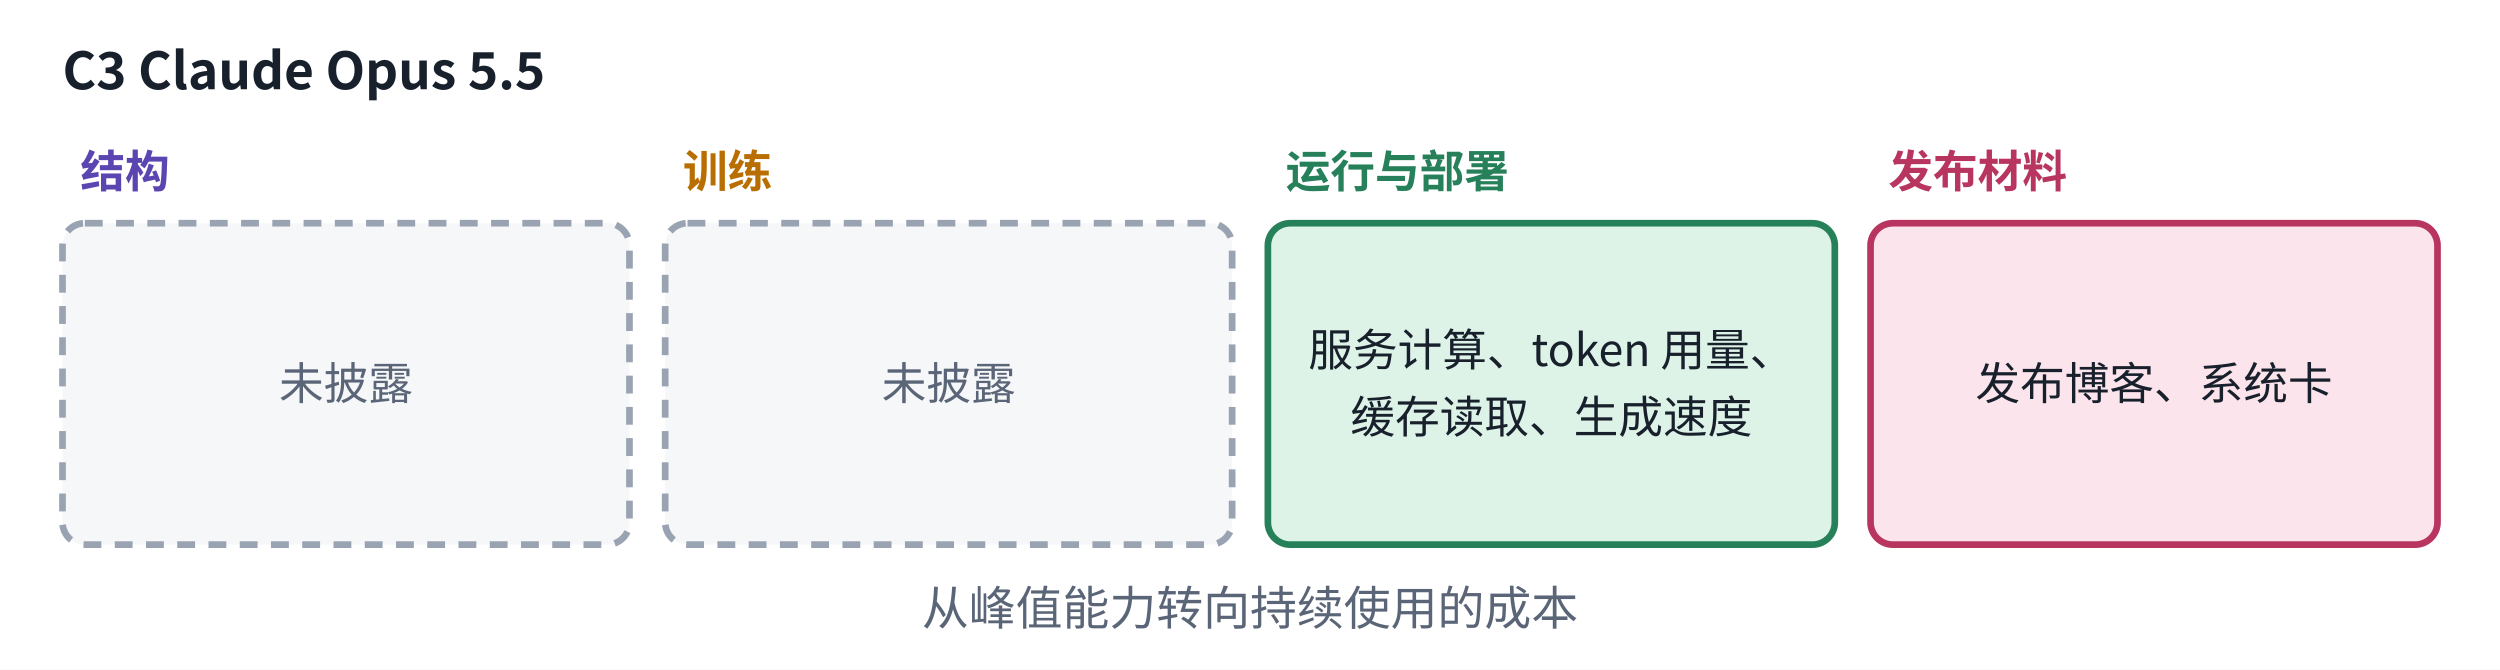
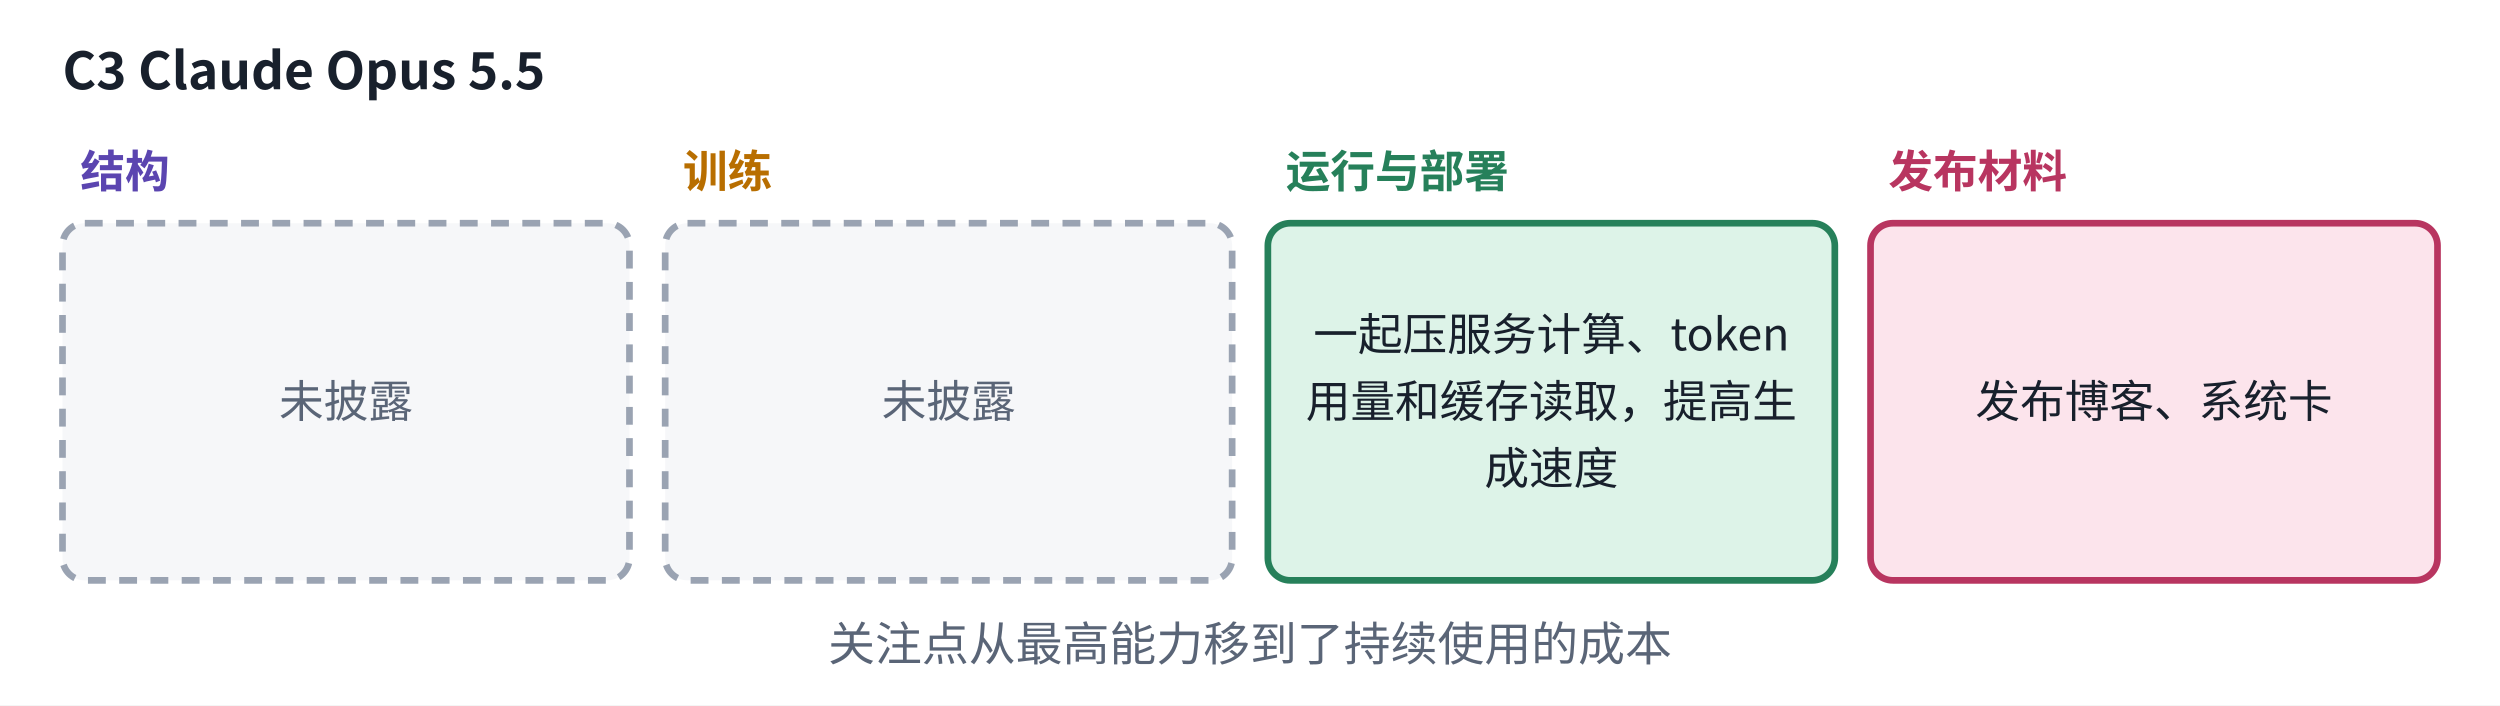
- <svg xmlns="http://www.w3.org/2000/svg" viewBox="0 0 560 150" width="560" height="150" role="img" aria-label="Claude Opus 5.5 发布卡">
+ <svg xmlns="http://www.w3.org/2000/svg" viewBox="0 0 560 158" width="560" height="158" role="img" aria-label="Claude Opus 5.5 发布卡">
  <defs>
    <marker id="ah-cardc3" viewBox="0 0 10 10" refX="9" refY="5" markerWidth="7" markerHeight="7" orient="auto-start-reverse">
      <path d="M0,0 L10,5 L0,10 z" fill="#5A6577" />
    </marker>
  </defs>
-   <rect x="0" y="0" width="560" height="150" fill="#ffffff" />
-   <rect x="14" y="50" width="127" height="72" rx="5" fill="#F6F7F9" stroke="#9AA3B2" stroke-width="1.5" stroke-dasharray="4 3" />
-   <rect x="149" y="50" width="127" height="72" rx="5" fill="#F6F7F9" stroke="#9AA3B2" stroke-width="1.5" stroke-dasharray="4 3" />
-   <rect x="284" y="50" width="127" height="72" rx="5" fill="#DDF3E8" stroke="#26805A" stroke-width="1.5" />
-   <rect x="419" y="50" width="127" height="72" rx="5" fill="#FCE4EC" stroke="#B83560" stroke-width="1.5" />
+   <rect x="0" y="0" width="560" height="158" fill="#ffffff" />
+   <rect x="14" y="50" width="127" height="80" rx="5" fill="#F6F7F9" stroke="#9AA3B2" stroke-width="1.5" stroke-dasharray="4 3" />
+   <rect x="149" y="50" width="127" height="80" rx="5" fill="#F6F7F9" stroke="#9AA3B2" stroke-width="1.5" stroke-dasharray="4 3" />
+   <rect x="284" y="50" width="127" height="80" rx="5" fill="#DDF3E8" stroke="#26805A" stroke-width="1.5" />
+   <rect x="419" y="50" width="127" height="80" rx="5" fill="#FCE4EC" stroke="#B83560" stroke-width="1.5" />
  <text x="14" y="20" text-anchor="start" font-size="11.5" font-weight="700" fill="#18202C" font-family="PingFang SC, Noto Sans CJK SC, Microsoft YaHei, sans-serif">C3  Claude Opus 5.5</text>
  <text x="18" y="42" text-anchor="start" font-size="10" font-weight="600" fill="#5B45B0" font-family="PingFang SC, Noto Sans CJK SC, Microsoft YaHei, sans-serif">结构</text>
-   <text x="77.5" y="89.5" text-anchor="middle" font-size="10" font-weight="400" fill="#5A6577" font-family="PingFang SC, Noto Sans CJK SC, Microsoft YaHei, sans-serif">未披露</text>
+   <text x="77.5" y="93.5" text-anchor="middle" font-size="10" font-weight="400" fill="#5A6577" font-family="PingFang SC, Noto Sans CJK SC, Microsoft YaHei, sans-serif">未披露</text>
  <text x="153" y="42" text-anchor="start" font-size="10" font-weight="600" fill="#B86E00" font-family="PingFang SC, Noto Sans CJK SC, Microsoft YaHei, sans-serif">训练</text>
-   <text x="212.5" y="89.5" text-anchor="middle" font-size="10" font-weight="400" fill="#5A6577" font-family="PingFang SC, Noto Sans CJK SC, Microsoft YaHei, sans-serif">未披露</text>
+   <text x="212.5" y="93.5" text-anchor="middle" font-size="10" font-weight="400" fill="#5A6577" font-family="PingFang SC, Noto Sans CJK SC, Microsoft YaHei, sans-serif">未披露</text>
  <text x="288" y="42" text-anchor="start" font-size="10" font-weight="600" fill="#26805A" font-family="PingFang SC, Noto Sans CJK SC, Microsoft YaHei, sans-serif">运行与部署</text>
-   <text x="347.5" y="82" text-anchor="middle" font-size="10" font-weight="400" fill="#18202C" font-family="PingFang SC, Noto Sans CJK SC, Microsoft YaHei, sans-serif">服务计算、token 用量、</text>
-   <text x="347.5" y="97" text-anchor="middle" font-size="10" font-weight="400" fill="#18202C" font-family="PingFang SC, Noto Sans CJK SC, Microsoft YaHei, sans-serif">缓存读取、生成速度</text>
+   <text x="347.5" y="78.5" text-anchor="middle" font-size="10" font-weight="400" fill="#18202C" font-family="PingFang SC, Noto Sans CJK SC, Microsoft YaHei, sans-serif">一起压服务计算、token</text>
+   <text x="347.5" y="93.5" text-anchor="middle" font-size="10" font-weight="400" fill="#18202C" font-family="PingFang SC, Noto Sans CJK SC, Microsoft YaHei, sans-serif">用量和缓存读取，提高生</text>
+   <text x="347.5" y="108.5" text-anchor="middle" font-size="10" font-weight="400" fill="#18202C" font-family="PingFang SC, Noto Sans CJK SC, Microsoft YaHei, sans-serif">成速度</text>
  <text x="423" y="42" text-anchor="start" font-size="10" font-weight="600" fill="#B83560" font-family="PingFang SC, Noto Sans CJK SC, Microsoft YaHei, sans-serif">发布材料</text>
-   <text x="482.5" y="89.5" text-anchor="middle" font-size="10" font-weight="400" fill="#18202C" font-family="PingFang SC, Noto Sans CJK SC, Microsoft YaHei, sans-serif">发布博客、系统卡</text>
-   <text x="280" y="140" text-anchor="middle" font-size="10.5" font-weight="500" fill="#5A6577" font-family="PingFang SC, Noto Sans CJK SC, Microsoft YaHei, sans-serif">从峰值能力转向持续使用的成本</text>
+   <text x="482.5" y="93.5" text-anchor="middle" font-size="10" font-weight="400" fill="#18202C" font-family="PingFang SC, Noto Sans CJK SC, Microsoft YaHei, sans-serif">发布博客、系统卡</text>
+   <text x="280" y="148" text-anchor="middle" font-size="10.5" font-weight="500" fill="#5A6577" font-family="PingFang SC, Noto Sans CJK SC, Microsoft YaHei, sans-serif">关注点从最高能力移到了持续使用的成本</text>
</svg>
